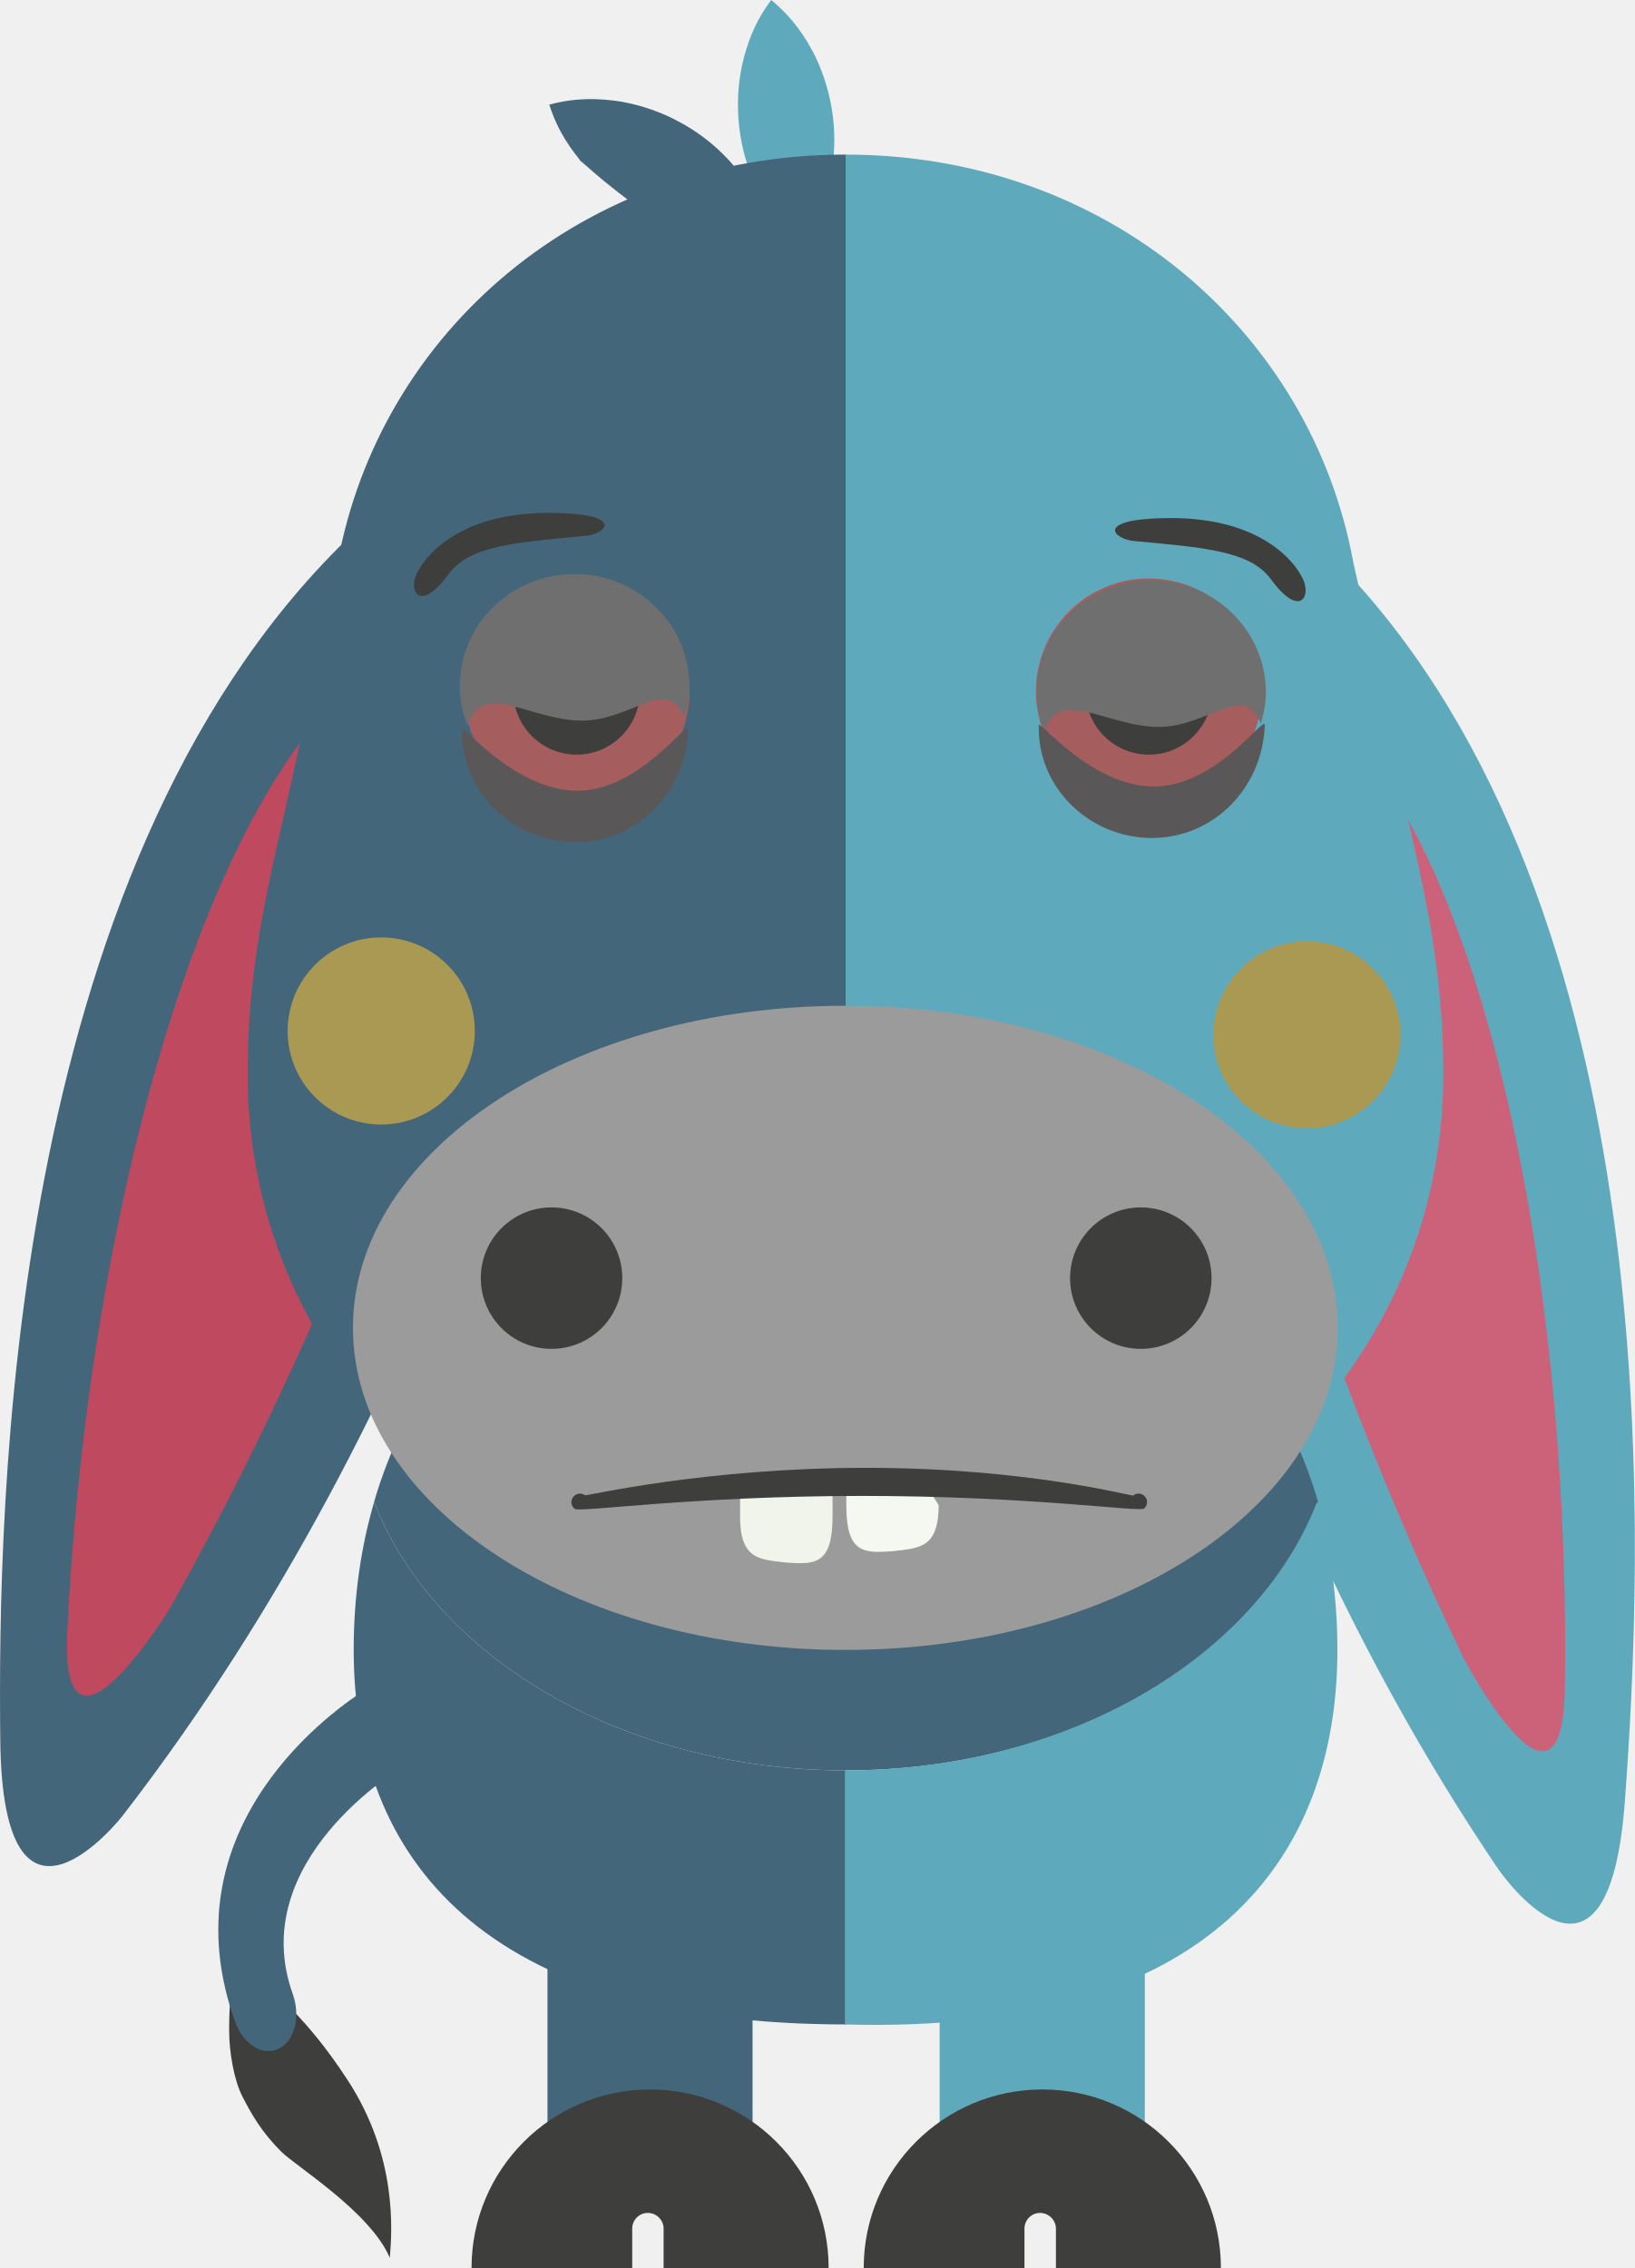
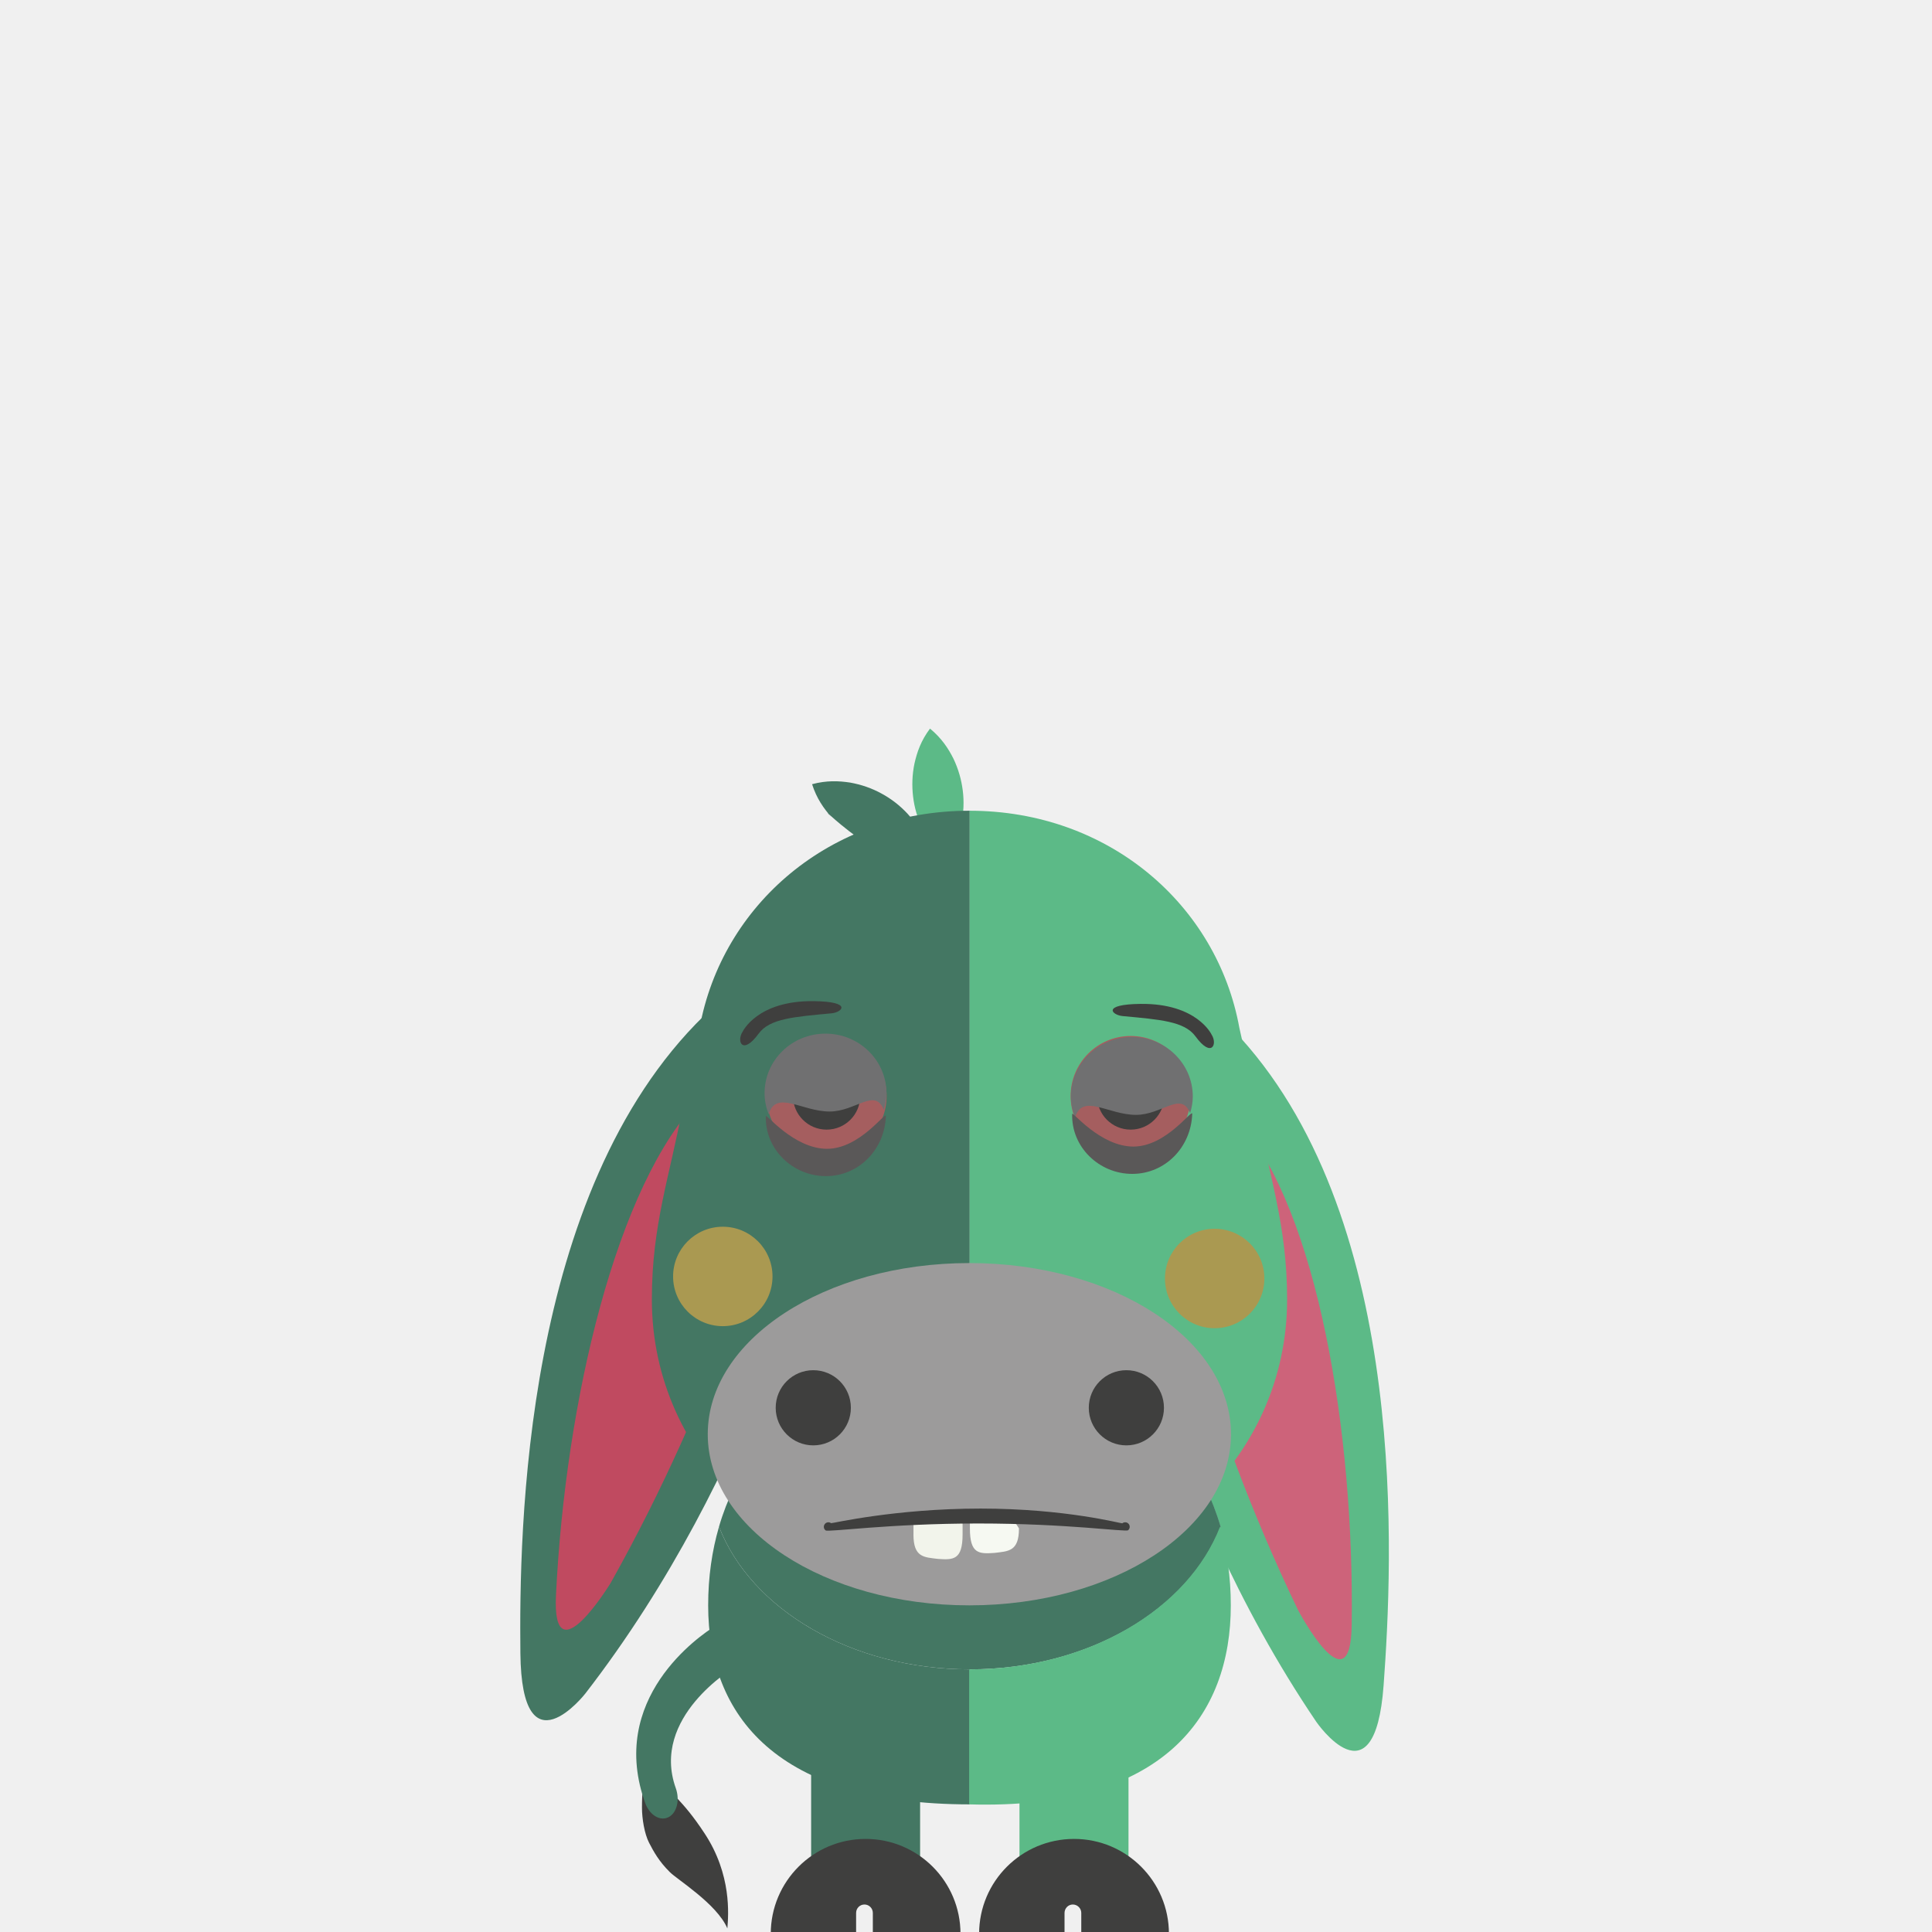
- <svg xmlns="http://www.w3.org/2000/svg" version="1.1" id="Layer_1" x="0px" y="0px" width="48.557px" height="67.371px" viewBox="0 0 48.557 67.371" enable-background="new 0 0 48.557 67.371" xml:space="preserve">
-   <g>
-     <g>
-       <g>
-         <g>
-           <path fill="#5EAABC" d="M33.262,27.962c0,0,2.34,14.425,11.236,27.558c0,0,3.266,4.765,3.764-2.033      c0.498-6.801,1.486-25.706-7.997-36.202L33.262,27.962z" />
-         </g>
-       </g>
-       <g>
-         <g>
-           <path fill="#CC6279" d="M36.167,28.486c0,0,1.982,9.717,7.302,20.768c0,0,2.945,5.597,3.01,0.873      c0.159-10.851-1.929-23.155-6.304-28.199L36.167,28.486z" />
-         </g>
-       </g>
-     </g>
-   </g>
-   <g>
-     <g>
-       <g>
-         <g>
-           <path fill="#44667A" d="M16.586,27.151c0,0-3.244,14.248-12.951,26.794c0,0-3.558,4.55-3.627-2.264      c-0.069-6.82,0.137-25.75,10.262-35.628L16.586,27.151z" />
-         </g>
-       </g>
-       <g>
-         <g>
-           <path fill="#BF495F" d="M13.654,27.491c0,0-2.592,9.572-8.597,20.264c0,0-3.292,5.403-3.058,0.684      c0.527-10.838,3.385-22.987,8.066-27.746L13.654,27.491z" />
+ <svg xmlns="http://www.w3.org/2000/svg" version="1.1" id="Layer_1" x="0px" y="0px" width="108px" height="108px" viewBox="0 0 108 108" enable-background="new 0 0 108 108" xml:space="preserve">
+   <g>
+     <g>
+       <g>
+         <g>
+           <path fill="#5CBA87" d="M62.344,68.691c0,0,2.34,14.424,11.236,27.557c0,0,3.266,4.766,3.764-2.033      c0.498-6.801,1.486-25.705-7.997-36.201L62.344,68.691z" />
+         </g>
+       </g>
+       <g>
+         <g>
+           <path fill="#CD637A" d="M65.249,69.215c0,0,1.981,9.717,7.302,20.768c0,0,2.945,5.598,3.01,0.873      c0.159-10.852-1.929-23.154-6.304-28.198L65.249,69.215z" />
+         </g>
+       </g>
+     </g>
+   </g>
+   <g>
+     <g>
+       <g>
+         <g>
+           <path fill="#447763" d="M45.668,67.88c0,0-3.244,14.247-12.951,26.794c0,0-3.558,4.551-3.627-2.264      c-0.069-6.82,0.137-25.75,10.262-35.628L45.668,67.88z" />
+         </g>
+       </g>
+       <g>
+         <g>
+           <path fill="#C04A60" d="M42.735,68.221c0,0-2.592,9.57-8.597,20.264c0,0-3.292,5.402-3.058,0.684      c0.526-10.838,3.385-22.986,8.065-27.746L42.735,68.221z" />
        </g>
      </g>
    </g>
  </g>
  <g>
    <g>
      <g>
        <g opacity="0.39">
          <g>
-             <path fill="#C6CCD6" d="M25.132,52.589c6.635,0,12.231-3.363,14.018-7.974c-1.787-6.161-7.383-9.528-14.018-9.528       c-6.64,0-12.234,3.367-14.021,9.528C12.898,49.226,18.494,52.589,25.132,52.589z" />
-           </g>
-         </g>
-         <g>
-           <g>
-             <path fill="#44667A" d="M25.132,52.589c6.635,0,12.231-3.363,14.018-7.974c-1.787-6.161-7.383-9.528-14.018-9.528       c-6.64,0-12.234,3.367-14.021,9.528C12.898,49.226,18.494,52.589,25.132,52.589z" />
-           </g>
-         </g>
-         <g>
-           <g>
-             <path fill="#44667A" d="M11.112,44.616c-0.391,1.337-0.607,2.803-0.607,4.396c0,6.142,3.799,11.124,14.628,11.124v-7.546       C18.494,52.589,12.898,49.226,11.112,44.616z" />
-           </g>
-         </g>
-         <g>
-           <g>
-             <path fill="#5EAABC" d="M39.117,44.616c0.389,1.337,0.605,2.803,0.605,4.396c0,6.142-3.715,11.437-14.627,11.124v-7.546       C31.734,52.589,37.33,49.226,39.117,44.616z" />
-           </g>
-         </g>
-       </g>
-     </g>
-     <g>
-       <g>
-         <g>
-           <rect x="16.261" y="56.247" fill="#44667A" width="6.091" height="8.398" />
-         </g>
-       </g>
-       <g>
-         <g>
-           <rect x="27.908" y="56.247" fill="#5EAABC" width="6.094" height="8.398" />
-         </g>
-       </g>
-       <g>
-         <g>
-           <g>
-             <path fill="#3E3E3D" d="M19.244,65.735c0.256,0,0.466,0.212,0.466,0.469v1.167h4.901c0-2.929-2.375-5.303-5.304-5.303       c-2.928,0-5.302,2.374-5.302,5.303h4.772v-1.167C18.776,65.943,18.983,65.735,19.244,65.735z" />
-           </g>
-         </g>
-       </g>
-       <g>
-         <g>
-           <g>
-             <path fill="#3E3E3D" d="M30.889,65.735c0.26,0,0.473,0.212,0.473,0.469v1.167h4.9c0-2.929-2.375-5.303-5.303-5.303       c-2.932,0-5.306,2.374-5.306,5.303h4.775v-1.167C30.428,65.943,30.635,65.735,30.889,65.735z" />
-           </g>
-         </g>
-       </g>
-     </g>
-   </g>
-   <g>
-     <g>
-       <g>
-         <g>
-           <path fill="#44667A" d="M16.314,3.108c0.812-0.217,1.49-0.189,2.13-0.09c0.632,0.114,1.216,0.32,1.751,0.613      c0.534,0.288,1.024,0.663,1.461,1.135c0.432,0.481,0.823,1.037,1.08,1.842c-0.814,0.221-1.495,0.193-2.133,0.094      c-0.632-0.112-1.212-0.321-1.747-0.615c-1.422-1.035-2.061-1.791-1.462-1.14C16.964,4.465,16.571,3.909,16.314,3.108z" />
-         </g>
-       </g>
-       <g>
-         <g>
-           <path fill="#5EAABC" d="M22.906,0c0.648,0.535,1.021,1.104,1.311,1.681c0.277,0.583,0.445,1.176,0.52,1.78      c0.078,0.603,0.051,1.223-0.078,1.853c-0.141,0.63-0.365,1.272-0.871,1.947c-0.652-0.536-1.027-1.102-1.313-1.683      c-0.276-0.581-0.446-1.175-0.516-1.779c-0.071-0.605-0.053-1.221,0.078-1.851C22.181,1.316,22.401,0.674,22.906,0z" />
-         </g>
-       </g>
-     </g>
-     <g>
-       <g>
-         <g>
-           <path fill="#5EAABC" d="M41.127,21.053c-0.27-1.448-0.928-4.324-0.928-4.324C38.957,9.882,32.928,4.592,25.108,4.592v43.346      c10.326,0,17.761-7.175,17.761-16.026C42.869,27.717,41.861,25.025,41.127,21.053z" />
-         </g>
-       </g>
-       <g>
-         <g>
-           <g>
-             <path fill="#44667A" d="M9.102,21.053c0.268-1.448,0.925-4.324,0.925-4.324c1.244-6.847,7.272-12.137,15.09-12.137v43.346       c-10.322,0-17.76-7.175-17.76-16.026C7.356,27.717,8.365,25.025,9.102,21.053z" />
-           </g>
-         </g>
-       </g>
-     </g>
-     <g>
-       <g>
-         <path fill="#9C9B9B" d="M39.732,39.445c0,5.284-6.549,9.566-14.625,9.566c-8.077,0-14.624-4.282-14.624-9.566     c0-5.287,6.548-9.569,14.624-9.569S39.732,34.158,39.732,39.445z" />
-       </g>
-     </g>
-     <g>
-       <g>
-         <g>
-           <circle fill="#3E3E3D" cx="16.381" cy="37.967" r="2.101" />
-         </g>
-       </g>
-       <g>
-         <g>
-           <circle fill="#3E3E3D" cx="33.883" cy="37.967" r="2.101" />
-         </g>
-       </g>
-     </g>
-     <g>
-       <g>
-         <g>
-           <circle fill="#A55D5E" cx="17.126" cy="20.538" r="3.355" />
-         </g>
-       </g>
-     </g>
-     <g>
-       <g>
-         <g>
-           <circle fill="#A55D5E" cx="34.123" cy="20.538" r="3.355" />
-         </g>
-       </g>
-     </g>
-     <g>
-       <g>
-         <g>
-           <circle fill="#3E3E3D" cx="34.123" cy="20.538" r="1.879" />
-         </g>
-       </g>
-     </g>
-     <g>
-       <g>
-         <circle fill="#FFFFFF" cx="17.872" cy="20.096" r="0.664" />
-       </g>
-     </g>
-     <g>
-       <g>
-         <circle fill="#FFFFFF" cx="35.096" cy="20.147" r="0.664" />
-       </g>
-     </g>
-     <g>
-       <g>
-         <g>
-           <path fill="#F1F4EA" d="M21.98,45.046c0,1.298,0.595,1.275,1.372,1.37l0,0c0.858,0.06,1.375,0.062,1.375-1.37v-0.874      c0,0.147-2.745-0.204-2.745-0.204v1.078H21.98z" />
-         </g>
-       </g>
-       <g>
-         <g>
-           <path fill="#F5F8F1" d="M27.879,44.709c0,1.299-0.595,1.275-1.373,1.371l0,0c-0.86,0.059-1.37,0.062-1.37-1.371v-0.873      c0,0.146,2.485,0.471,2.485,0.471L27.879,44.709L27.879,44.709z" />
-         </g>
-       </g>
-     </g>
-     <g>
-       <g>
-         <g>
-           <circle fill="#3E3E3D" cx="17.126" cy="20.538" r="1.879" />
-         </g>
-       </g>
-     </g>
-   </g>
-   <g>
-     <g>
-       <g>
-         <path fill="#3E3E3D" d="M11.578,67.07c0.062-0.768,0.245-2.999-1.266-5.301c-0.664-1.014-1.157-1.56-1.532-1.967     c-0.383-0.402-1.251-1.107-1.839-1.344c-0.066,0.769-0.137,0.909-0.135,1.871c0,0.6,0.138,1.453,0.397,1.955     c0.261,0.502,0.551,1.035,1.15,1.628C8.736,64.316,10.997,65.696,11.578,67.07z" />
-       </g>
-     </g>
-     <g>
-       <g>
-         <g>
-           <path fill="#44667A" d="M6.688,59.062c0.076,0.324,0.173,0.655,0.295,0.995c0.241,0.671,0.82,1.03,1.292,0.803      c0.473-0.228,0.66-0.955,0.421-1.626c-1.425-3.972,3.224-6.725,3.27-6.752c0.457-0.266,0.614-1.013,0.343-1.669      c-0.268-0.657-0.857-0.972-1.315-0.706C10.752,50.248,5.382,53.449,6.688,59.062z" />
-         </g>
-       </g>
-     </g>
-   </g>
-   <circle fill="#AA9952" cx="11.323" cy="30.625" r="2.779" />
-   <path fill="#AA9952" d="M41.597,30.739c0,1.535-1.242,2.78-2.783,2.78c-1.533,0-2.775-1.245-2.775-2.78  c0-1.534,1.242-2.778,2.775-2.778C40.354,27.961,41.597,29.205,41.597,30.739z" />
-   <path fill="#3E3E3D" d="M12.427,16.951c0,0,0.809-1.751,3.965-1.716c2.216,0.025,1.6,0.626,1.008,0.681  c-2.091,0.197-3.454,0.291-4.072,1.133C12.418,18.292,12.083,17.479,12.427,16.951z" />
-   <path fill="#3E3E3D" d="M38.646,17.105c0,0-0.809-1.751-3.965-1.716c-2.217,0.025-1.6,0.626-1.008,0.681  c2.09,0.196,3.455,0.291,4.072,1.133C38.654,18.446,38.99,17.634,38.646,17.105z" />
-   <g>
-     <g>
-       <g>
-         <path fill="#595757" d="M17.15,23.489c1.854,0,3.301-2.146,3.29-1.827c-0.062,1.853-1.502,3.355-3.355,3.355     s-3.413-1.503-3.357-3.355C13.732,21.5,15.297,23.489,17.15,23.489z" />
-       </g>
-     </g>
-   </g>
-   <g>
-     <g>
-       <g>
-         <path fill="#3E3E3D" d="M25.604,44.436c-4.983,0-8.388,0.496-8.533,0.386c-0.112-0.084-0.133-0.241-0.049-0.352     c0.084-0.113,0.241-0.135,0.354-0.052c0.033,0.026,3.545-0.816,8.354-0.816c4.799,0,7.893,0.851,7.925,0.823     c0.106-0.088,0.267-0.074,0.356,0.033s0.075,0.266-0.031,0.354C33.843,44.924,30.595,44.436,25.604,44.436z" />
-       </g>
-     </g>
-   </g>
-   <path fill="#706F70" d="M34.42,21.593c1.457,0,2.539-1.351,3.026-0.096c0.09-0.297,0.151-0.605,0.151-0.928  c0-1.84-1.525-3.33-3.408-3.33c-1.881,0-3.405,1.49-3.405,3.33c0,0.415,0.087,0.809,0.229,1.175  C31.426,20.361,32.871,21.593,34.42,21.593z" />
-   <path fill="#706F70" d="M17.295,21.406c1.457,0,2.539-1.351,3.026-0.096c0.09-0.297,0.151-0.605,0.151-0.928  c0-1.84-1.525-3.33-3.408-3.33c-1.882,0-3.406,1.49-3.406,3.33c0,0.415,0.086,0.809,0.23,1.175  C14.301,20.174,15.746,21.406,17.295,21.406z" />
-   <g>
-     <g>
-       <g>
-         <path fill="#595757" d="M34.275,23.364c1.854,0,3.301-2.146,3.29-1.827c-0.062,1.853-1.502,3.355-3.355,3.355     s-3.413-1.503-3.357-3.355C30.857,21.375,32.422,23.364,34.275,23.364z" />
+             <path fill="#C6CCD6" d="M54.214,93.318c6.635,0,12.23-3.363,14.018-7.975c-1.787-6.16-7.383-9.527-14.018-9.527       c-6.64,0-12.234,3.367-14.021,9.527C41.979,89.955,47.576,93.318,54.214,93.318z" />
+           </g>
+         </g>
+         <g>
+           <g>
+             <path fill="#447763" d="M54.214,93.318c6.635,0,12.23-3.363,14.018-7.975c-1.787-6.16-7.383-9.527-14.018-9.527       c-6.64,0-12.234,3.367-14.021,9.527C41.979,89.955,47.576,93.318,54.214,93.318z" />
+           </g>
+         </g>
+         <g>
+           <g>
+             <path fill="#447763" d="M40.193,85.346c-0.391,1.336-0.606,2.803-0.606,4.395c0,6.143,3.799,11.125,14.628,11.125v-7.547       C47.576,93.318,41.979,89.955,40.193,85.346z" />
+           </g>
+         </g>
+         <g>
+           <g>
+             <path fill="#5CBA87" d="M68.199,85.346c0.389,1.336,0.604,2.803,0.604,4.395c0,6.143-3.715,11.438-14.627,11.125v-7.547       C60.815,93.318,66.412,89.955,68.199,85.346z" />
+           </g>
+         </g>
+       </g>
+     </g>
+     <g>
+       <g>
+         <g>
+           <rect x="45.343" y="96.977" fill="#447763" width="6.091" height="8.396" />
+         </g>
+       </g>
+       <g>
+         <g>
+           <rect x="56.99" y="96.977" fill="#5CBA87" width="6.094" height="8.396" />
+         </g>
+       </g>
+       <g>
+         <g>
+           <g>
+             <path fill="#3F3F3E" d="M48.326,106.463c0.256,0,0.466,0.213,0.466,0.471v1.166h4.9c0-2.93-2.375-5.303-5.304-5.303       c-2.928,0-5.302,2.373-5.302,5.303h4.771v-1.166C47.857,106.672,48.064,106.463,48.326,106.463z" />
+           </g>
+         </g>
+       </g>
+       <g>
+         <g>
+           <g>
+             <path fill="#3F3F3E" d="M59.971,106.463c0.26,0,0.473,0.213,0.473,0.471v1.166h4.9c0-2.93-2.375-5.303-5.303-5.303       c-2.933,0-5.308,2.373-5.308,5.303h4.775v-1.166C59.51,106.672,59.717,106.463,59.971,106.463z" />
+           </g>
+         </g>
+       </g>
+     </g>
+   </g>
+   <g>
+     <g>
+       <g>
+         <g>
+           <path fill="#447763" d="M45.396,43.837c0.812-0.217,1.49-0.188,2.13-0.09c0.633,0.114,1.217,0.319,1.751,0.612      c0.534,0.289,1.024,0.664,1.462,1.136c0.432,0.481,0.822,1.037,1.079,1.842c-0.813,0.222-1.494,0.192-2.133,0.095      c-0.632-0.113-1.212-0.322-1.747-0.615c-1.422-1.035-2.061-1.791-1.462-1.141C46.046,45.193,45.652,44.639,45.396,43.837z" />
+         </g>
+       </g>
+       <g>
+         <g>
+           <path fill="#5CBA87" d="M51.988,40.729c0.647,0.535,1.021,1.104,1.311,1.682c0.277,0.583,0.445,1.176,0.52,1.779      c0.078,0.604,0.052,1.224-0.077,1.854c-0.142,0.63-0.365,1.271-0.871,1.947c-0.652-0.536-1.027-1.102-1.313-1.684      c-0.275-0.58-0.446-1.175-0.516-1.779c-0.071-0.604-0.053-1.221,0.078-1.85C51.263,42.045,51.482,41.402,51.988,40.729z" />
+         </g>
+       </g>
+     </g>
+     <g>
+       <g>
+         <g>
+           <path fill="#5CBA87" d="M70.209,61.782c-0.271-1.448-0.928-4.324-0.928-4.324C68.039,50.611,62.01,45.32,54.189,45.32v43.346      c10.326,0,17.762-7.174,17.762-16.025C71.951,68.445,70.942,65.754,70.209,61.782z" />
+         </g>
+       </g>
+       <g>
+         <g>
+           <g>
+             <path fill="#447763" d="M38.184,61.782c0.269-1.448,0.925-4.324,0.925-4.324c1.244-6.847,7.272-12.138,15.091-12.138v43.346       c-10.322,0-17.761-7.174-17.761-16.025C36.438,68.445,37.447,65.754,38.184,61.782z" />
+           </g>
+         </g>
+       </g>
+     </g>
+     <g>
+       <g>
+         <path fill="#9C9B9B" d="M68.813,80.174c0,5.283-6.549,9.566-14.625,9.566c-8.077,0-14.624-4.283-14.624-9.566     c0-5.287,6.549-9.568,14.624-9.568C62.265,70.605,68.813,74.887,68.813,80.174z" />
+       </g>
+     </g>
+     <g>
+       <g>
+         <g>
+           <circle fill="#3F3F3E" cx="45.463" cy="78.696" r="2.101" />
+         </g>
+       </g>
+       <g>
+         <g>
+           <circle fill="#3F3F3E" cx="62.965" cy="78.696" r="2.101" />
+         </g>
+       </g>
+     </g>
+     <g>
+       <g>
+         <g>
+           <circle fill="#A55E5F" cx="46.208" cy="61.267" r="3.355" />
+         </g>
+       </g>
+     </g>
+     <g>
+       <g>
+         <g>
+           <circle fill="#A55E5F" cx="63.205" cy="61.267" r="3.355" />
+         </g>
+       </g>
+     </g>
+     <g>
+       <g>
+         <g>
+           <circle fill="#3F3F3E" cx="63.205" cy="61.268" r="1.879" />
+         </g>
+       </g>
+     </g>
+     <g>
+       <g>
+         <circle fill="#FFFFFF" cx="46.954" cy="60.825" r="0.664" />
+       </g>
+     </g>
+     <g>
+       <g>
+         <circle fill="#FFFFFF" cx="64.178" cy="60.876" r="0.664" />
+       </g>
+     </g>
+     <g>
+       <g>
+         <g>
+           <path fill="#F2F4EB" d="M51.062,85.775c0,1.297,0.596,1.273,1.372,1.369l0,0c0.858,0.061,1.375,0.062,1.375-1.369V84.9      c0,0.146-2.745-0.203-2.745-0.203v1.078H51.062z" />
+         </g>
+       </g>
+       <g>
+         <g>
+           <path fill="#F6F9F2" d="M56.961,85.438c0,1.299-0.596,1.275-1.373,1.371l0,0c-0.859,0.059-1.37,0.062-1.37-1.371v-0.873      c0,0.146,2.485,0.471,2.485,0.471L56.961,85.438L56.961,85.438z" />
+         </g>
+       </g>
+     </g>
+     <g>
+       <g>
+         <g>
+           <circle fill="#3F3F3E" cx="46.208" cy="61.268" r="1.879" />
+         </g>
+       </g>
+     </g>
+   </g>
+   <g>
+     <g>
+       <g>
+         <path fill="#3F3F3E" d="M40.66,107.799c0.062-0.768,0.245-3-1.267-5.301c-0.664-1.014-1.157-1.561-1.532-1.967     c-0.383-0.402-1.251-1.107-1.839-1.344c-0.065,0.768-0.137,0.908-0.135,1.871c0,0.6,0.138,1.453,0.397,1.955     c0.261,0.502,0.551,1.033,1.149,1.627C37.817,105.045,40.079,106.424,40.66,107.799z" />
+       </g>
+     </g>
+     <g>
+       <g>
+         <g>
+           <path fill="#447763" d="M35.77,99.791c0.076,0.324,0.173,0.654,0.295,0.994c0.241,0.672,0.82,1.031,1.292,0.803      c0.474-0.227,0.66-0.955,0.421-1.625c-1.425-3.973,3.225-6.725,3.271-6.752c0.457-0.266,0.614-1.014,0.343-1.67      c-0.268-0.656-0.856-0.971-1.314-0.705C39.834,90.977,34.464,94.178,35.77,99.791z" />
+         </g>
+       </g>
+     </g>
+   </g>
+   <circle fill="#AA9951" cx="40.405" cy="71.354" r="2.779" />
+   <path fill="#AA9951" d="M70.679,71.469c0,1.533-1.242,2.779-2.783,2.779c-1.532,0-2.774-1.246-2.774-2.779  c0-1.535,1.242-2.779,2.774-2.779C69.436,68.689,70.679,69.934,70.679,71.469z" />
+   <path fill="#3F3F3E" d="M41.509,57.68c0,0,0.809-1.75,3.965-1.716c2.216,0.024,1.601,0.626,1.008,0.681  c-2.091,0.197-3.454,0.291-4.071,1.133C41.5,59.021,41.165,58.208,41.509,57.68z" />
+   <path fill="#3F3F3E" d="M67.728,57.834c0,0-0.809-1.751-3.965-1.716c-2.217,0.024-1.6,0.626-1.008,0.681  c2.09,0.196,3.455,0.291,4.072,1.133C67.735,59.175,68.072,58.363,67.728,57.834z" />
+   <g>
+     <g>
+       <g>
+         <path fill="#5A5858" d="M46.231,64.219c1.854,0,3.302-2.146,3.29-1.828c-0.062,1.854-1.502,3.355-3.354,3.355     c-1.854,0-3.413-1.503-3.357-3.355C42.813,62.229,44.379,64.219,46.231,64.219z" />
+       </g>
+     </g>
+   </g>
+   <g>
+     <g>
+       <g>
+         <path fill="#3F3F3E" d="M54.686,85.164c-4.982,0-8.388,0.496-8.533,0.387c-0.111-0.084-0.133-0.24-0.049-0.352     c0.084-0.113,0.241-0.135,0.354-0.053c0.033,0.025,3.545-0.816,8.354-0.816c4.799,0,7.894,0.852,7.925,0.824     c0.106-0.088,0.268-0.074,0.356,0.033c0.089,0.105,0.075,0.266-0.031,0.354C62.925,85.652,59.677,85.164,54.686,85.164z" />
+       </g>
+     </g>
+   </g>
+   <path fill="#707071" d="M63.502,62.322c1.457,0,2.539-1.352,3.025-0.096c0.091-0.297,0.151-0.605,0.151-0.929  c0-1.84-1.525-3.329-3.408-3.329c-1.881,0-3.404,1.489-3.404,3.329c0,0.415,0.087,0.81,0.229,1.175  C60.508,61.09,61.953,62.322,63.502,62.322z" />
+   <path fill="#707071" d="M46.377,62.135c1.457,0,2.539-1.351,3.025-0.096c0.091-0.297,0.151-0.605,0.151-0.928  c0-1.84-1.525-3.33-3.408-3.33c-1.882,0-3.405,1.49-3.405,3.33c0,0.414,0.086,0.809,0.229,1.175  C43.383,60.902,44.828,62.135,46.377,62.135z" />
+   <g>
+     <g>
+       <g>
+         <path fill="#5A5858" d="M63.356,64.094c1.854,0,3.302-2.146,3.29-1.828c-0.062,1.854-1.502,3.355-3.354,3.355     c-1.854,0-3.413-1.503-3.357-3.355C59.938,62.104,61.504,64.094,63.356,64.094z" />
      </g>
    </g>
  </g>
</svg>
